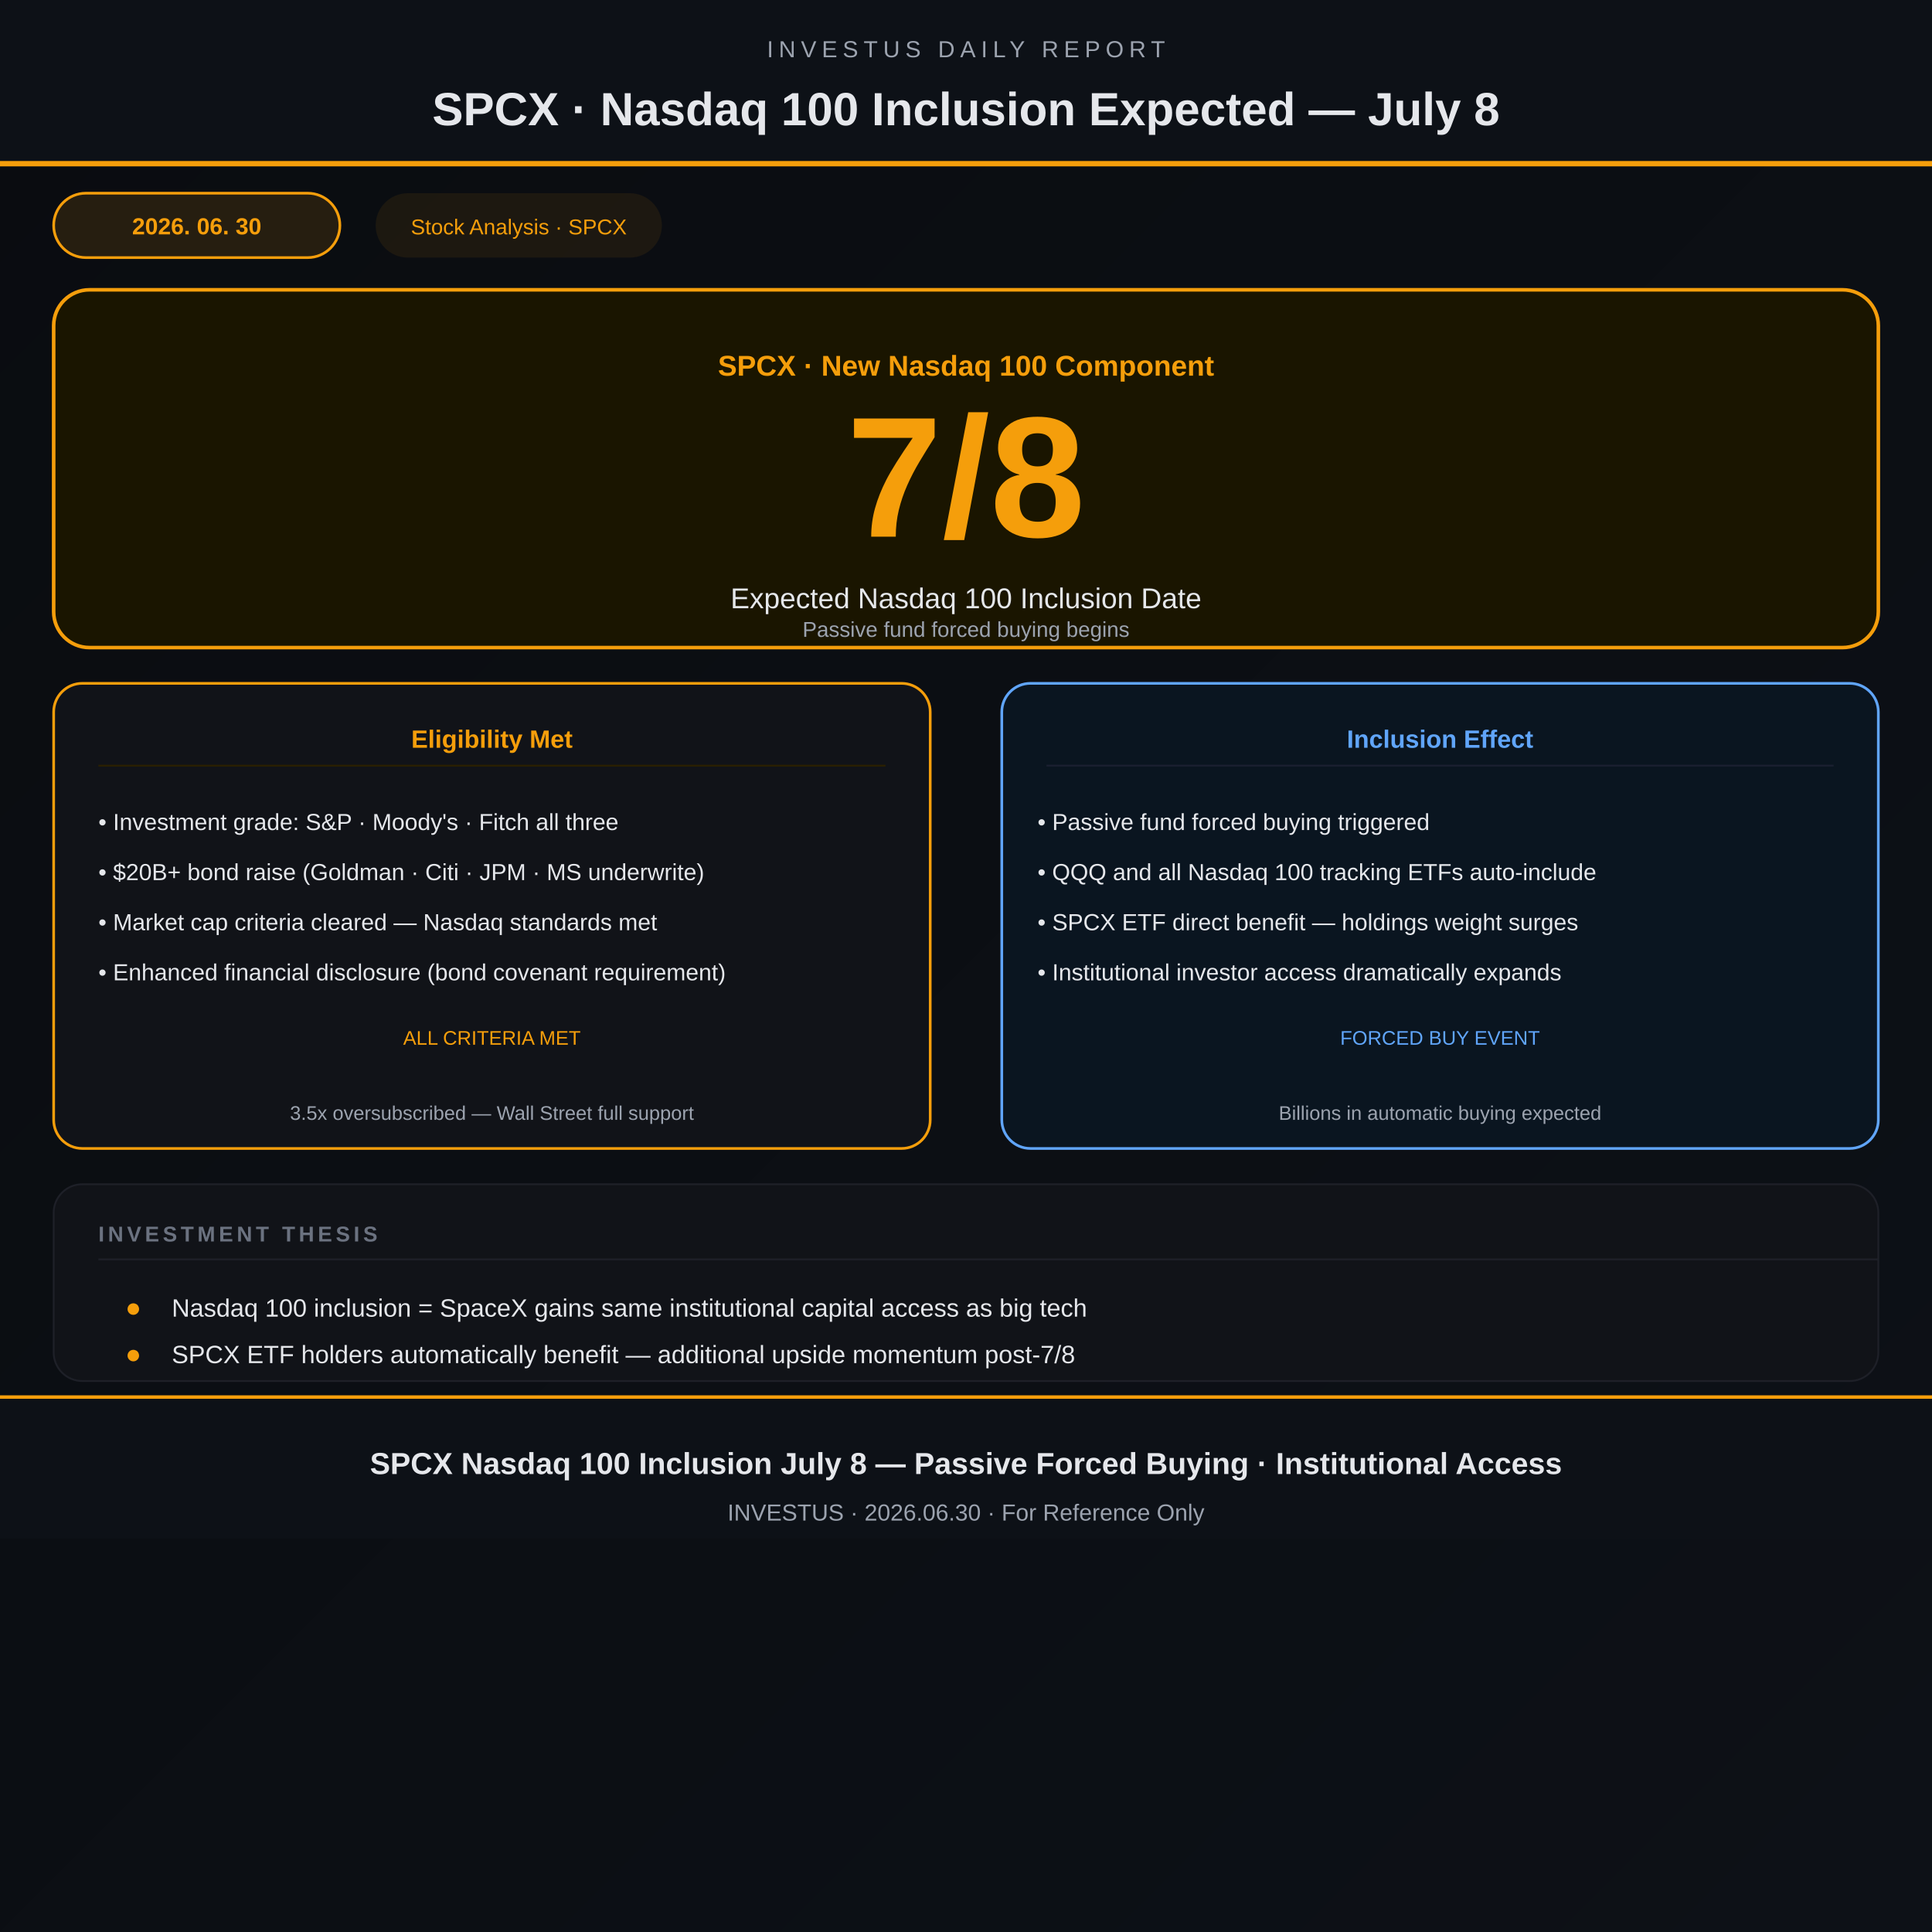
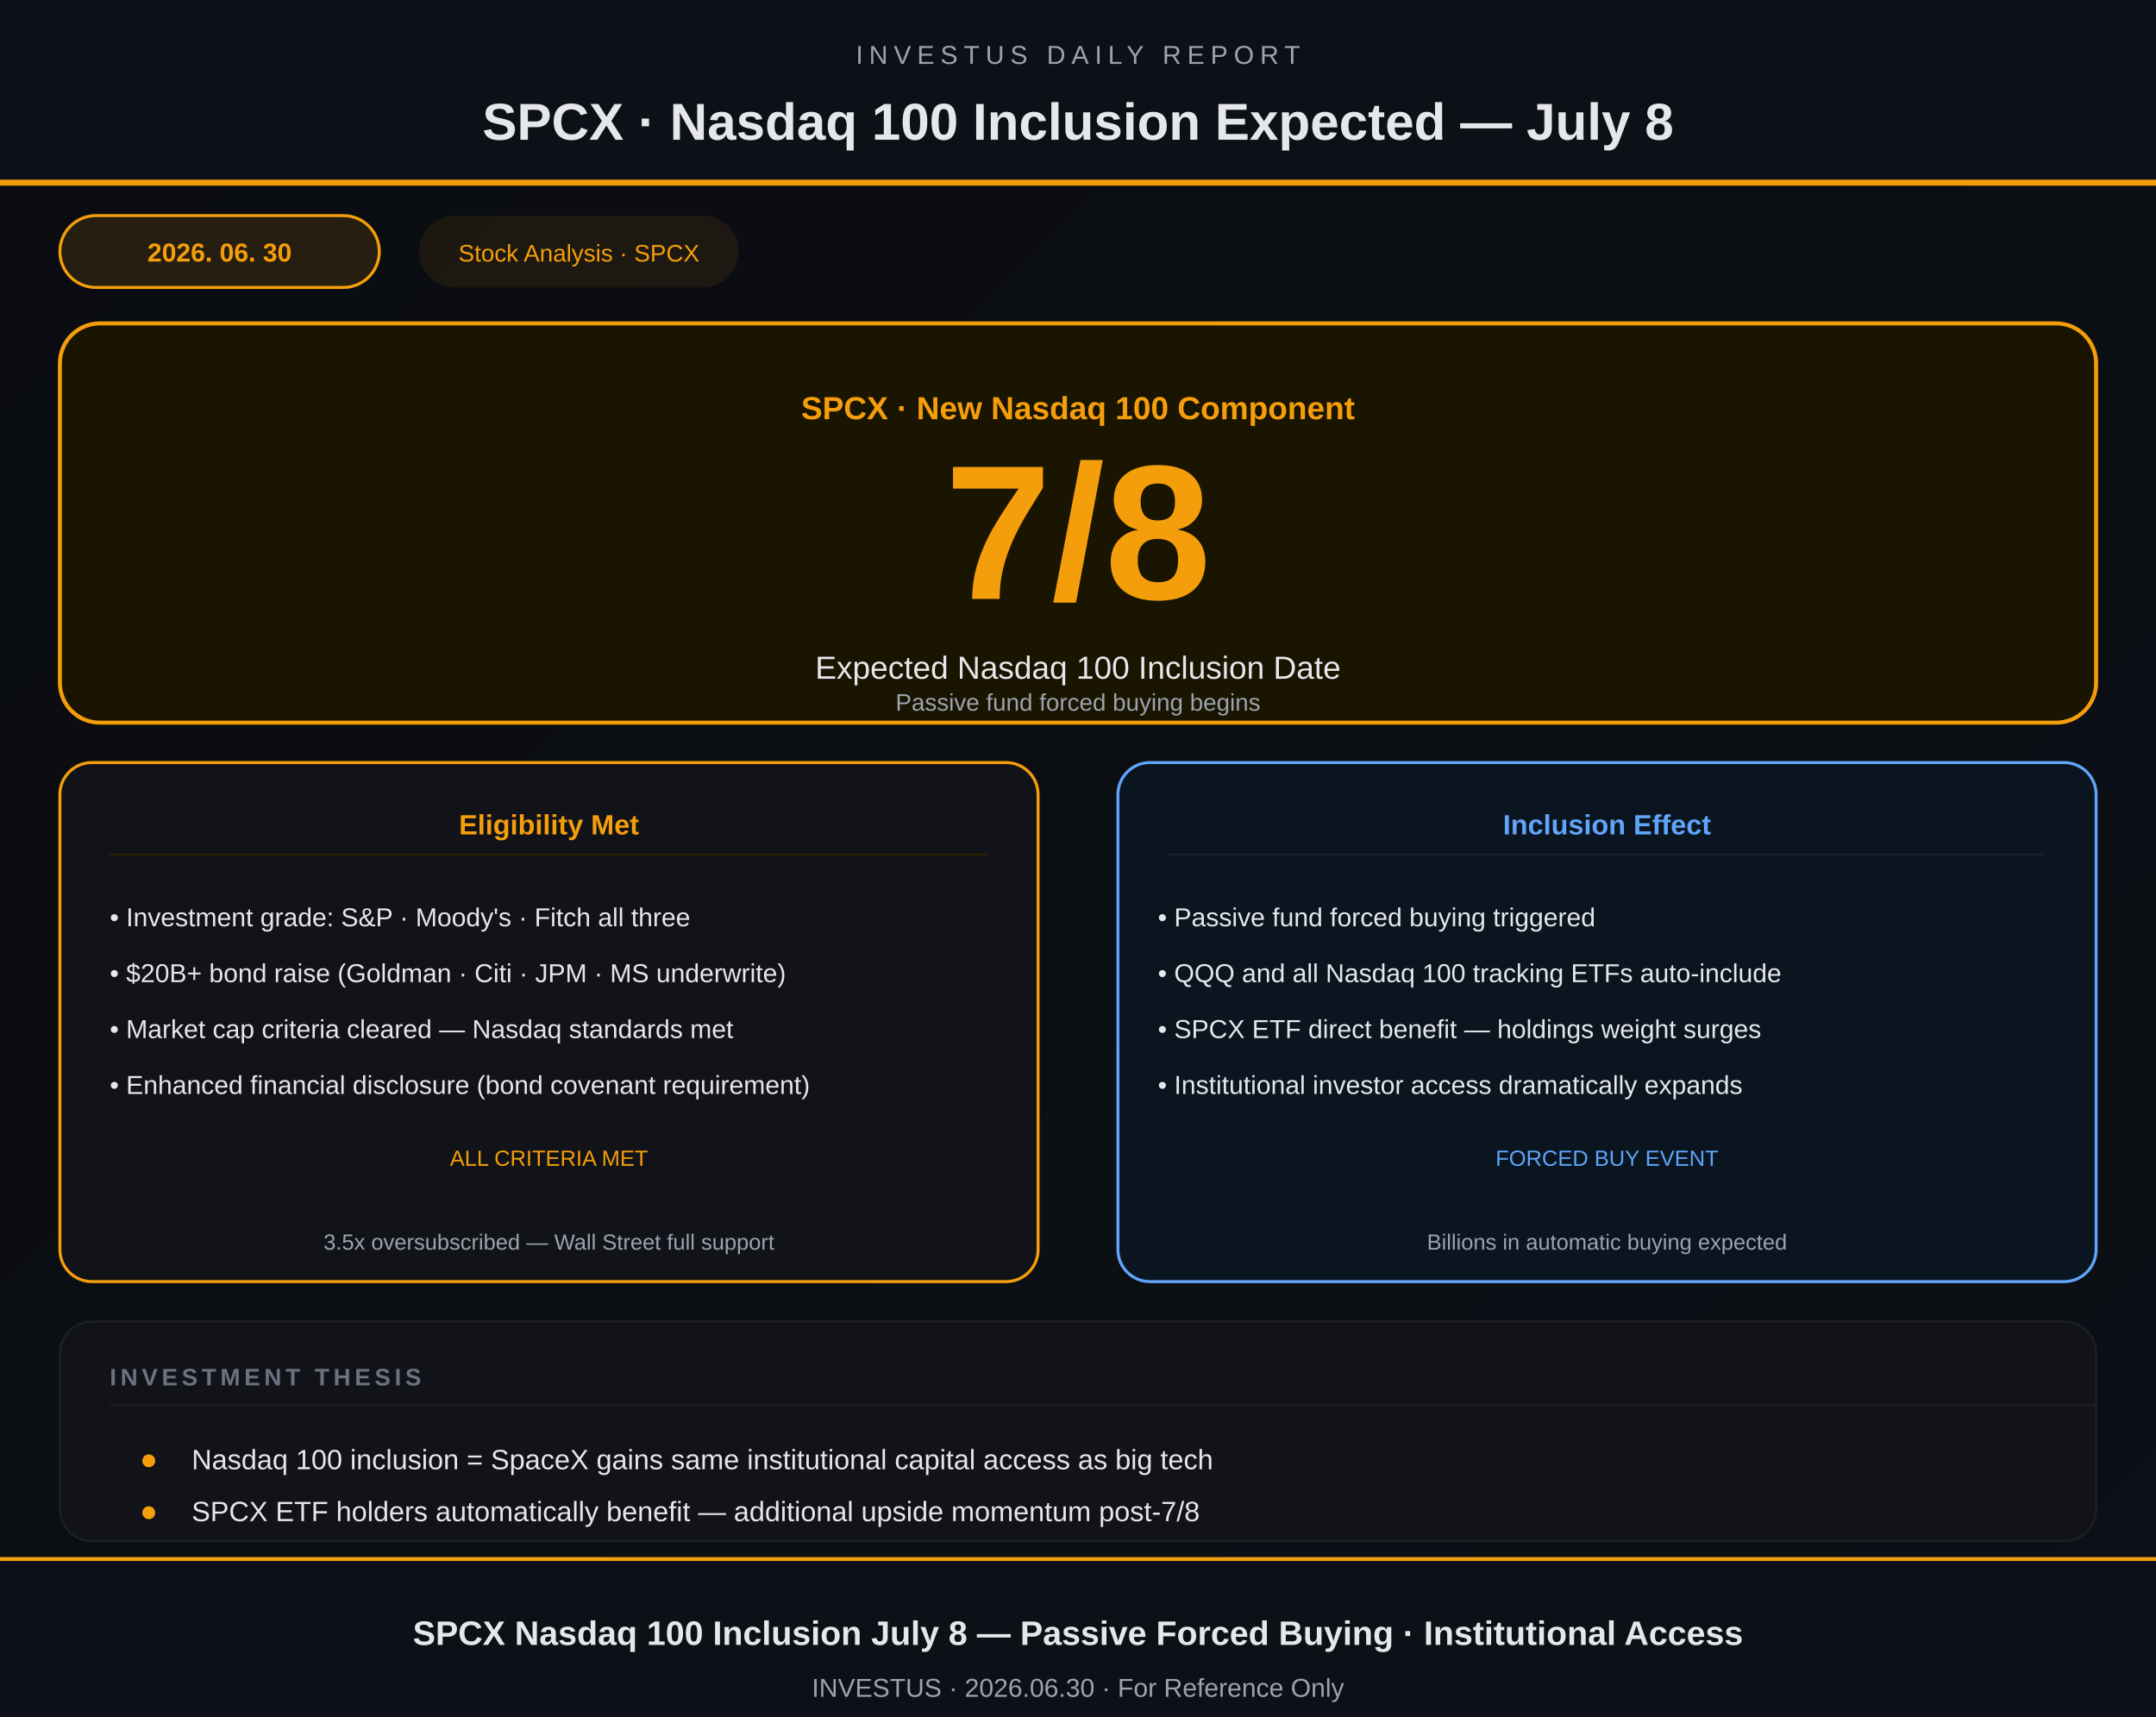
- <svg xmlns="http://www.w3.org/2000/svg" width="1080" height="1080" viewBox="0 0 1080 1080">
+ <svg xmlns="http://www.w3.org/2000/svg" width="1080" height="860" viewBox="0 0 1080 860">
  <defs>
    <linearGradient id="bg" x1="0%" y1="0%" x2="100%" y2="100%">
      <stop offset="0%" style="stop-color:#0a0c10" />
      <stop offset="100%" style="stop-color:#0d1117" />
    </linearGradient>
  </defs>
  <rect width="1080" height="1080" fill="url(#bg)" />
  <rect width="1080" height="90" fill="#0d1117" />
  <text x="540" y="32" font-family="Arial,sans-serif" font-size="13" fill="#9ca3af" text-anchor="middle" letter-spacing="3">INVESTUS DAILY REPORT</text>
  <text x="540" y="70" font-family="Arial,sans-serif" font-size="26" font-weight="bold" fill="#e5e7eb" text-anchor="middle">SPCX · Nasdaq 100 Inclusion Expected — July 8</text>
  <rect y="90" width="1080" height="3" fill="#f59e0b" />
  <rect x="30" y="108" width="160" height="36" rx="18" fill="rgba(245,158,11,0.12)" stroke="#f59e0b" stroke-width="1.5" />
  <text x="110" y="131" font-family="Arial,sans-serif" font-size="13" font-weight="bold" fill="#f59e0b" text-anchor="middle">2026. 06. 30</text>
  <rect x="210" y="108" width="160" height="36" rx="18" fill="rgba(245,158,11,0.08)" />
  <text x="290" y="131" font-family="Arial,sans-serif" font-size="12" fill="#f59e0b" text-anchor="middle">Stock Analysis · SPCX</text>
  <rect x="30" y="162" width="1020" height="200" rx="20" fill="#1a1500" stroke="#f59e0b" stroke-width="2" />
  <text x="540" y="210" font-family="Arial,sans-serif" font-size="16" fill="#f59e0b" font-weight="bold" text-anchor="middle">SPCX · New Nasdaq 100 Component</text>
  <text x="540" y="300" font-family="Arial,sans-serif" font-size="96" font-weight="bold" fill="#f59e0b" text-anchor="middle">7/8</text>
  <text x="540" y="340" font-family="Arial,sans-serif" font-size="16" fill="#e5e7eb" text-anchor="middle">Expected Nasdaq 100 Inclusion Date</text>
  <text x="540" y="356" font-family="Arial,sans-serif" font-size="12" fill="#9ca3af" text-anchor="middle">Passive fund forced buying begins</text>
  <rect x="30" y="382" width="490" height="260" rx="16" fill="#111318" stroke="#f59e0b" stroke-width="1.5" />
  <text x="275" y="418" font-family="Arial,sans-serif" font-size="14" fill="#f59e0b" font-weight="bold" text-anchor="middle">Eligibility Met</text>
  <line x1="55" y1="428" x2="495" y2="428" stroke="#2a2000" stroke-width="1" />
  <text x="55" y="464" font-family="Arial,sans-serif" font-size="13" fill="#e5e7eb">• Investment grade: S&amp;P · Moody's · Fitch all three</text>
  <text x="55" y="492" font-family="Arial,sans-serif" font-size="13" fill="#e5e7eb">• $20B+ bond raise (Goldman · Citi · JPM · MS underwrite)</text>
  <text x="55" y="520" font-family="Arial,sans-serif" font-size="13" fill="#e5e7eb">• Market cap criteria cleared — Nasdaq standards met</text>
  <text x="55" y="548" font-family="Arial,sans-serif" font-size="13" fill="#e5e7eb">• Enhanced financial disclosure (bond covenant requirement)</text>
  <text x="275" y="584" font-family="Arial,sans-serif" font-size="11" fill="#f59e0b" text-anchor="middle">ALL CRITERIA MET</text>
  <text x="275" y="626" font-family="Arial,sans-serif" font-size="11" fill="#9ca3af" text-anchor="middle">3.5x oversubscribed — Wall Street full support</text>
  <rect x="560" y="382" width="490" height="260" rx="16" fill="#0a1520" stroke="#60a5fa" stroke-width="1.5" />
  <text x="805" y="418" font-family="Arial,sans-serif" font-size="14" fill="#60a5fa" font-weight="bold" text-anchor="middle">Inclusion Effect</text>
  <line x1="585" y1="428" x2="1025" y2="428" stroke="#1a2030" stroke-width="1" />
  <text x="580" y="464" font-family="Arial,sans-serif" font-size="13" fill="#e5e7eb">• Passive fund forced buying triggered</text>
  <text x="580" y="492" font-family="Arial,sans-serif" font-size="13" fill="#e5e7eb">• QQQ and all Nasdaq 100 tracking ETFs auto-include</text>
  <text x="580" y="520" font-family="Arial,sans-serif" font-size="13" fill="#e5e7eb">• SPCX ETF direct benefit — holdings weight surges</text>
  <text x="580" y="548" font-family="Arial,sans-serif" font-size="13" fill="#e5e7eb">• Institutional investor access dramatically expands</text>
  <text x="805" y="584" font-family="Arial,sans-serif" font-size="11" fill="#60a5fa" text-anchor="middle">FORCED BUY EVENT</text>
  <text x="805" y="626" font-family="Arial,sans-serif" font-size="11" fill="#9ca3af" text-anchor="middle">Billions in automatic buying expected</text>
  <rect x="30" y="662" width="1020" height="110" rx="16" fill="#111318" stroke="#1e2028" stroke-width="1" />
  <text x="55" y="694" font-family="Arial,sans-serif" font-size="12" fill="#6b7280" font-weight="bold" letter-spacing="2">INVESTMENT THESIS</text>
  <line x1="55" y1="704" x2="1050" y2="704" stroke="#1e2028" stroke-width="1" />
  <text x="70" y="736" font-family="Arial,sans-serif" font-size="15" fill="#f59e0b">●</text>
  <text x="96" y="736" font-family="Arial,sans-serif" font-size="14" fill="#e5e7eb">Nasdaq 100 inclusion = SpaceX gains same institutional capital access as big tech</text>
  <text x="70" y="762" font-family="Arial,sans-serif" font-size="15" fill="#f59e0b">●</text>
  <text x="96" y="762" font-family="Arial,sans-serif" font-size="14" fill="#e5e7eb">SPCX ETF holders automatically benefit — additional upside momentum post-7/8</text>
  <rect y="780" width="1080" height="2" fill="#f59e0b" />
  <rect y="782" width="1080" height="78" fill="#0d1117" />
  <text x="540" y="824" font-family="Arial,sans-serif" font-size="17" font-weight="bold" fill="#e5e7eb" text-anchor="middle">SPCX Nasdaq 100 Inclusion July 8 — Passive Forced Buying · Institutional Access</text>
  <text x="540" y="850" font-family="Arial,sans-serif" font-size="13" fill="#9ca3af" text-anchor="middle">INVESTUS · 2026.06.30 · For Reference Only</text>
</svg>
